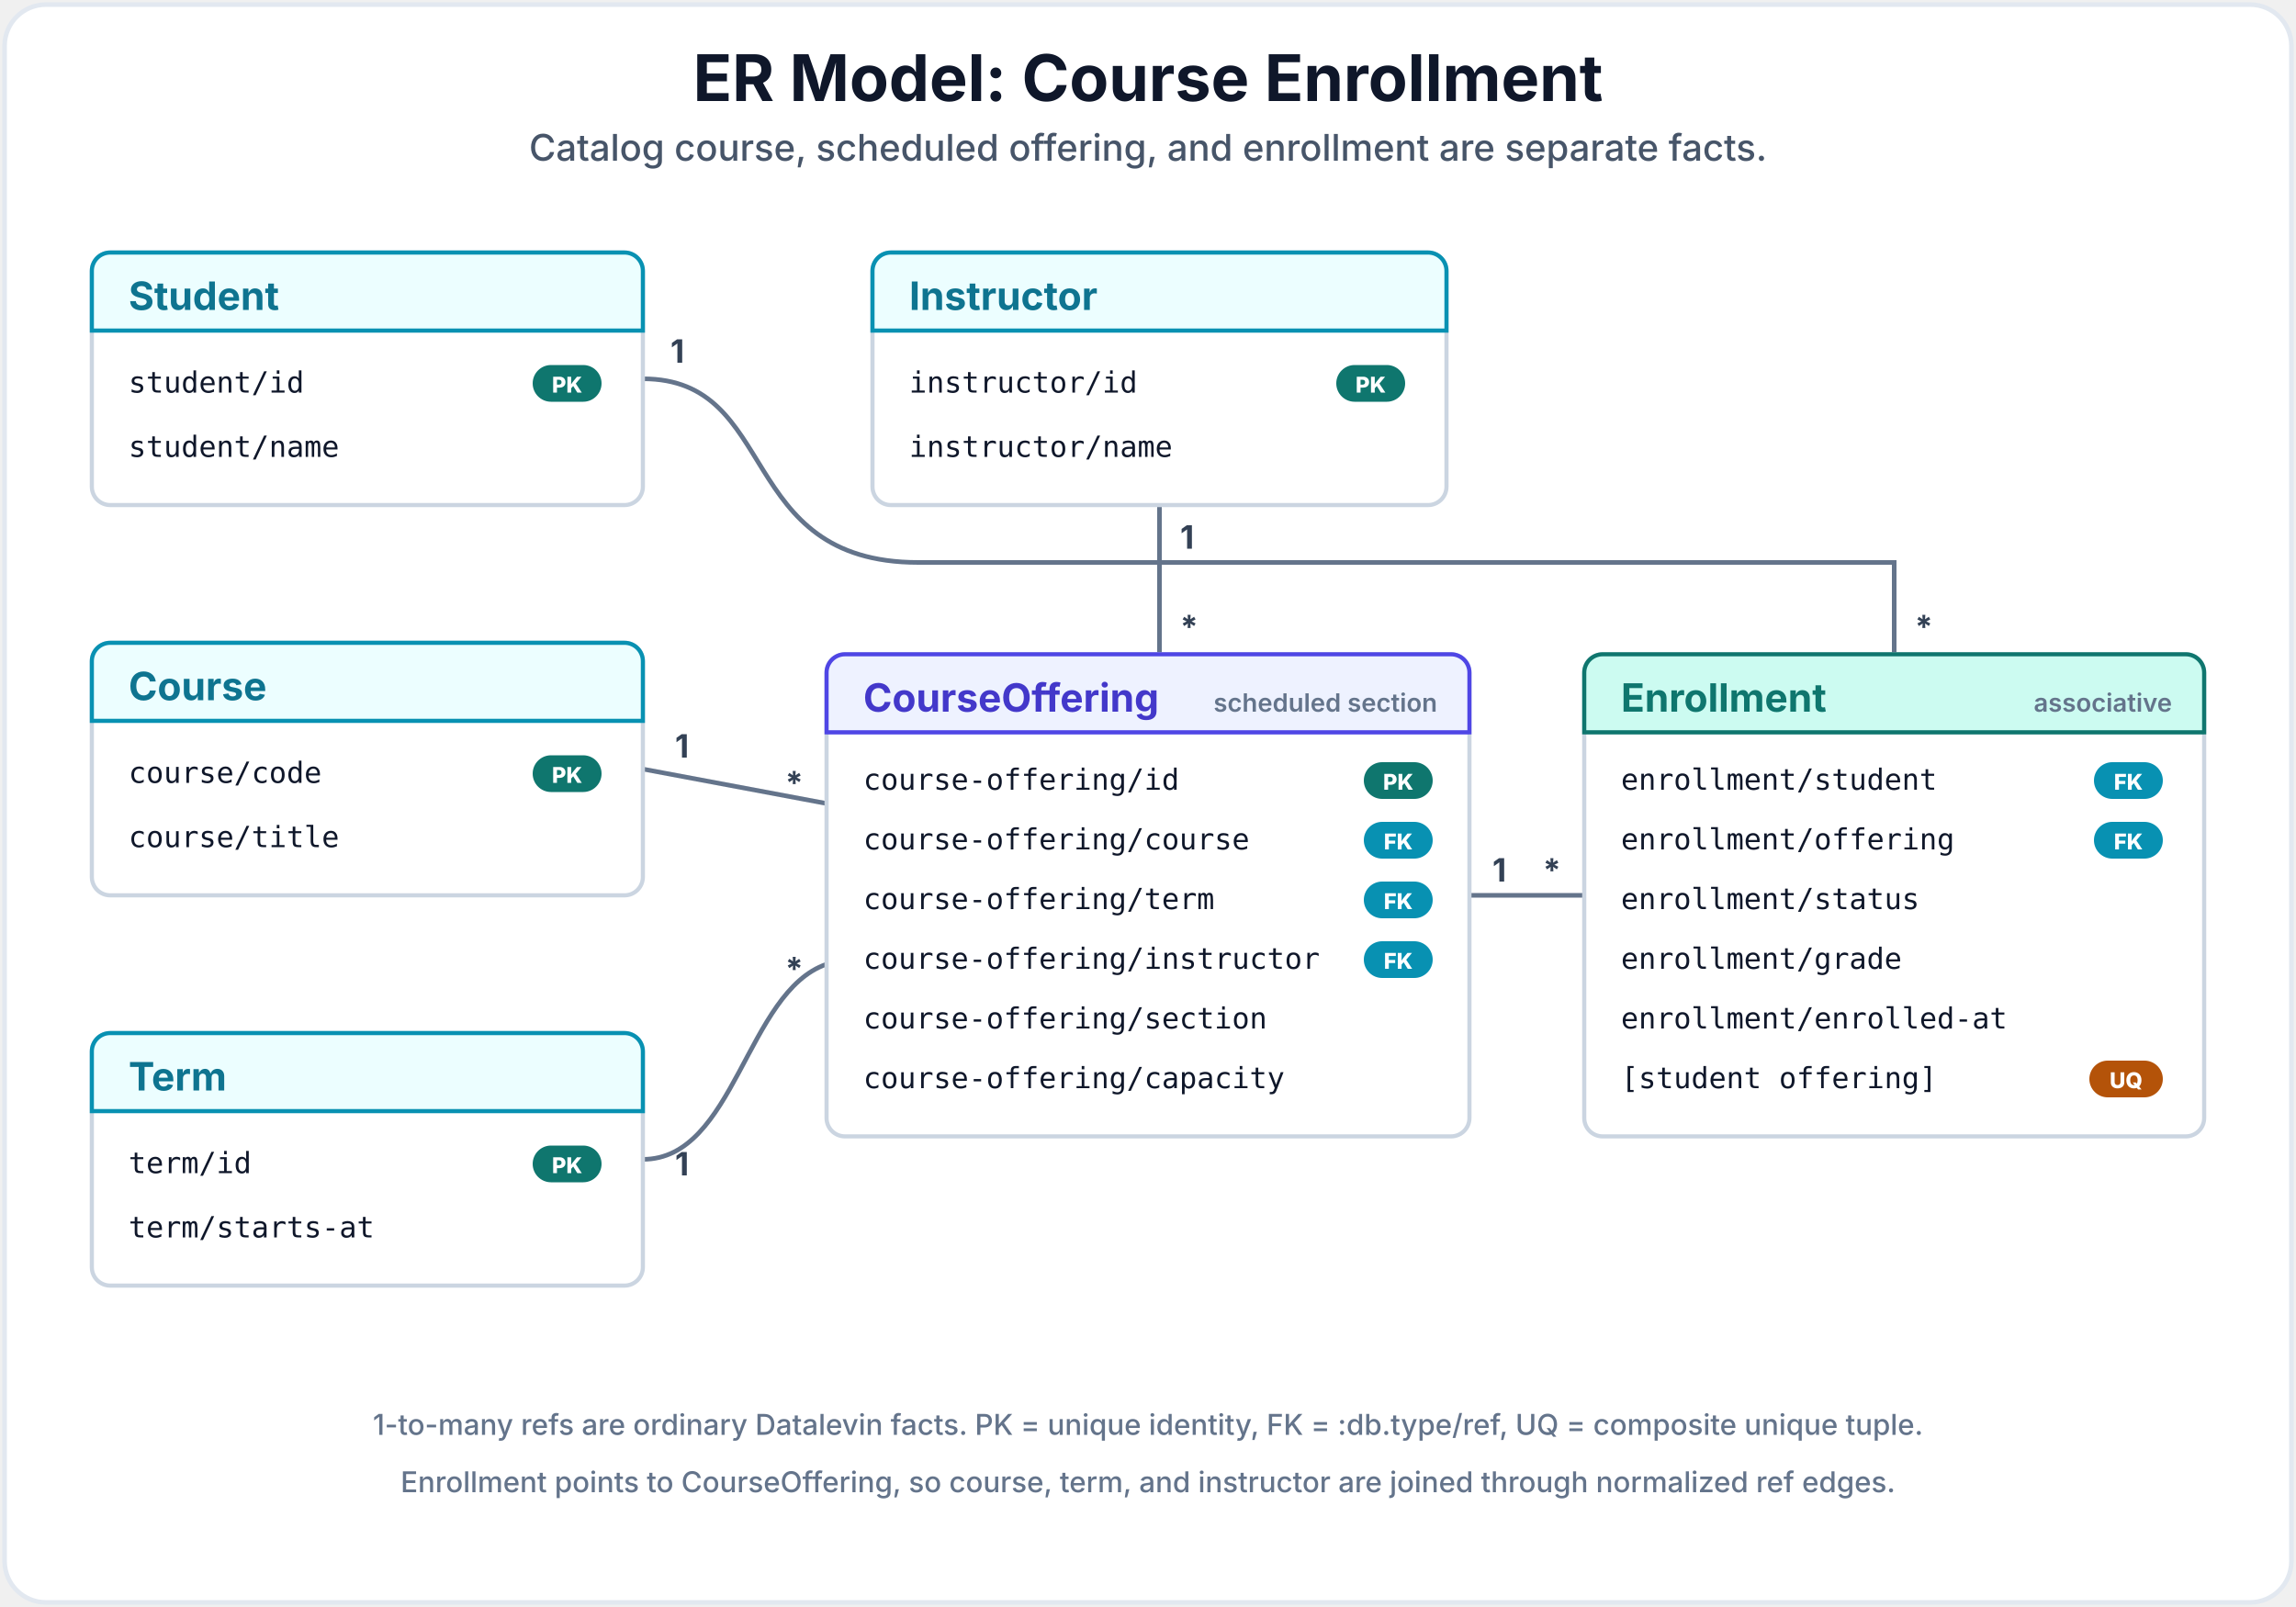
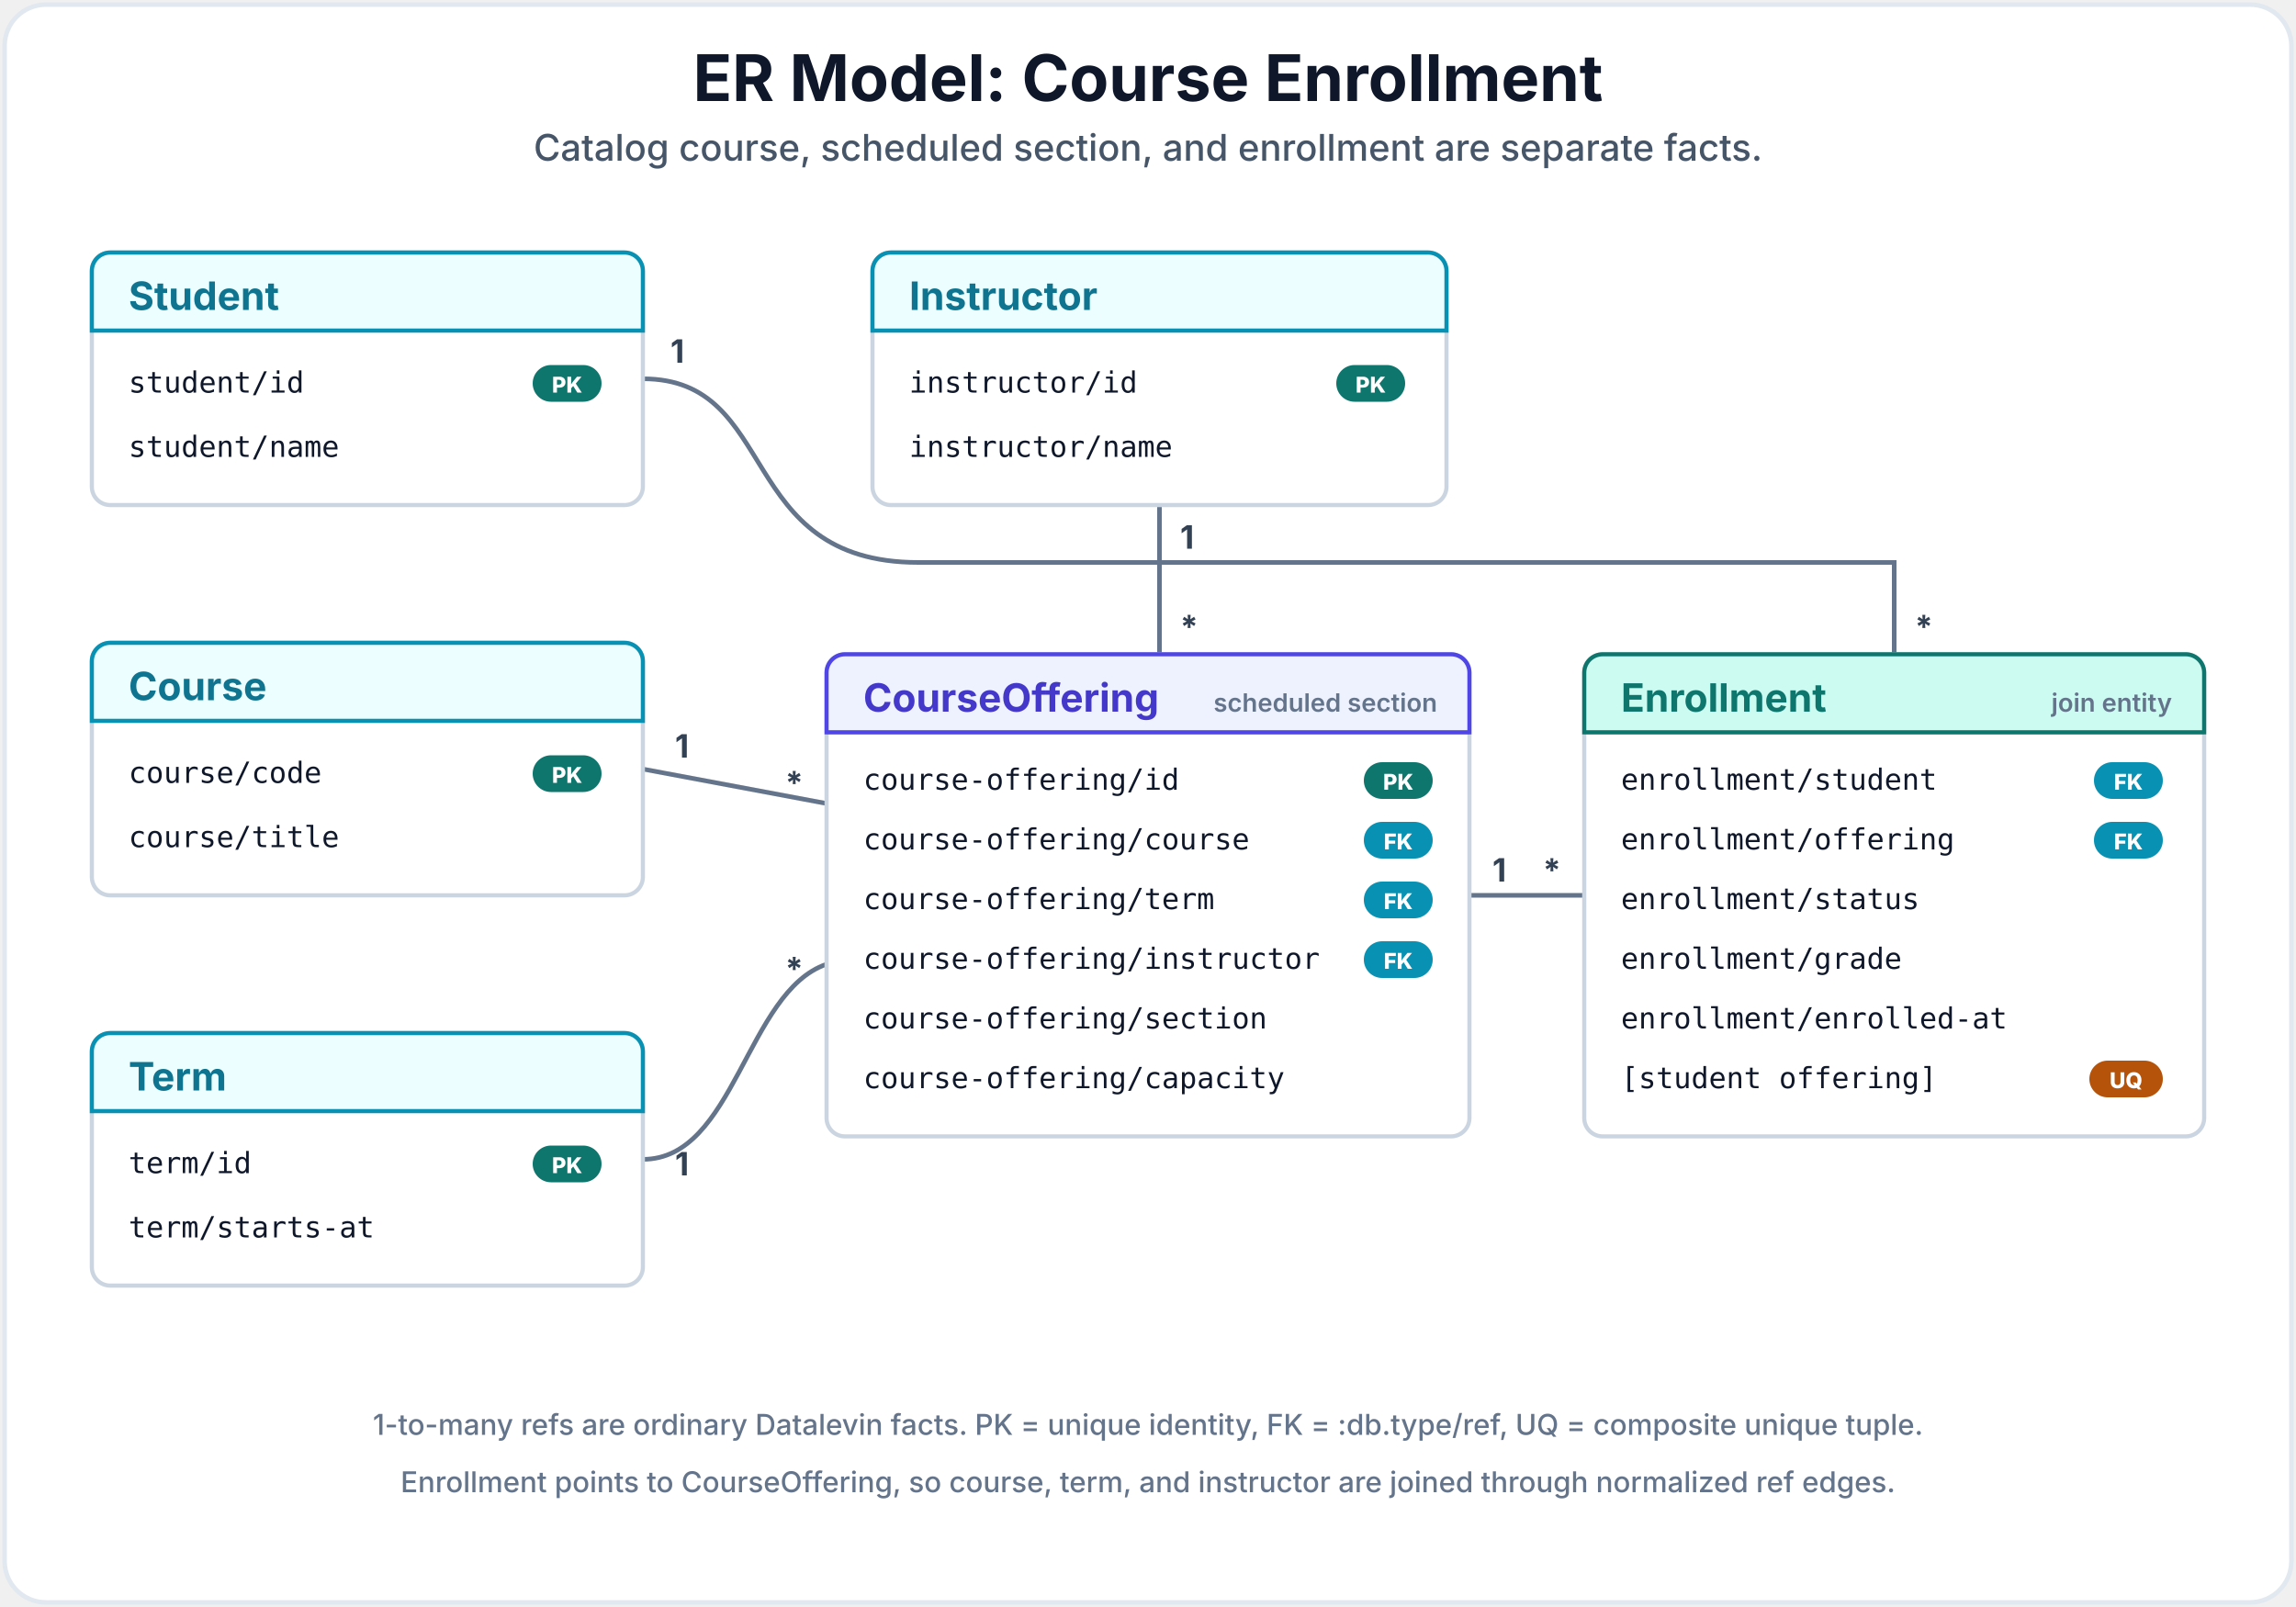
<svg xmlns="http://www.w3.org/2000/svg" width="1000" height="700" viewBox="0 0 1000 700" role="img" aria-labelledby="title desc">
  <defs>
    <style>
      .card { fill: #ffffff; stroke: #e2e8f0; stroke-width: 2; }
      .body { fill: #ffffff; stroke: #cbd5e1; stroke-width: 1.8; }
      .head-strong { fill: #ecfeff; stroke: #0891b2; stroke-width: 1.8; }
      .head-context { fill: #eef2ff; stroke: #4f46e5; stroke-width: 1.8; }
      .head-assoc { fill: #ccfbf1; stroke: #0f766e; stroke-width: 1.8; }
      .divider-strong { stroke: #0891b2; stroke-width: 1.4; }
      .divider-context { stroke: #4f46e5; stroke-width: 1.4; }
      .divider-assoc { stroke: #0f766e; stroke-width: 1.4; }
      .rel { fill: none; stroke: #64748b; stroke-width: 2; }
      .title { fill: #0f172a; font-family: Inter, ui-sans-serif, system-ui, -apple-system, "Segoe UI", sans-serif; font-size: 28px; font-weight: 720; }
      .caption { fill: #475569; font-family: Inter, ui-sans-serif, system-ui, -apple-system, "Segoe UI", sans-serif; font-size: 16px; font-weight: 450; }
      .entity-strong { fill: #0e7490; font-family: Inter, ui-sans-serif, system-ui, -apple-system, "Segoe UI", sans-serif; font-size: 17px; font-weight: 720; }
      .entity-context { fill: #4338ca; font-family: Inter, ui-sans-serif, system-ui, -apple-system, "Segoe UI", sans-serif; font-size: 17px; font-weight: 720; }
      .entity-assoc { fill: #0f766e; font-family: Inter, ui-sans-serif, system-ui, -apple-system, "Segoe UI", sans-serif; font-size: 17px; font-weight: 720; }
      .stereo { fill: #64748b; font-family: Inter, ui-sans-serif, system-ui, -apple-system, "Segoe UI", sans-serif; font-size: 11px; font-weight: 600; }
      .attr { fill: #0f172a; font-family: "IBM Plex Mono", ui-monospace, "SFMono-Regular", Menlo, Consolas, monospace; font-size: 12.7px; font-weight: 450; }
      .cardinality { fill: #334155; font-family: Inter, ui-sans-serif, system-ui, -apple-system, "Segoe UI", sans-serif; font-size: 14px; font-weight: 720; }
      .pk { fill: #0f766e; }
      .fk { fill: #0891b2; }
      .uq { fill: #b45309; }
      .tag { fill: #ffffff; font-family: Inter, ui-sans-serif, system-ui, -apple-system, "Segoe UI", sans-serif; font-size: 9.5px; font-weight: 760; }
      .legend { fill: #64748b; font-family: Inter, ui-sans-serif, system-ui, -apple-system, "Segoe UI", sans-serif; font-size: 12.5px; font-weight: 450; }
    </style>
  </defs>
  <rect class="card" x="2" y="2" width="996" height="696" rx="18" />
  <text class="title" x="500" y="44" text-anchor="middle">ER Model: Course Enrollment</text>
-   <text class="caption" x="500" y="70" text-anchor="middle">Catalog course, scheduled offering, and enrollment are separate facts.</text>
+   <text class="caption" x="500" y="70" text-anchor="middle">Catalog course, scheduled section, and enrollment are separate facts.</text>
  <path class="rel" d="M280 165 C340 165 320 245 400 245 H825 V285" />
  <path class="rel" d="M280 335 L360 350" />
  <path class="rel" d="M280 505 C320 505 325 432 360 420" />
  <path class="rel" d="M505 220 L505 285" />
  <path class="rel" d="M640 390 L690 390" />
  <text class="cardinality" x="292" y="158">1</text>
  <text class="cardinality" x="834" y="278">*</text>
  <text class="cardinality" x="294" y="330">1</text>
  <text class="cardinality" x="342" y="346">*</text>
  <text class="cardinality" x="294" y="512">1</text>
  <text class="cardinality" x="342" y="427">*</text>
  <text class="cardinality" x="514" y="239">1</text>
  <text class="cardinality" x="514" y="278">*</text>
  <text class="cardinality" x="650" y="384">1</text>
  <text class="cardinality" x="672" y="384">*</text>
  <rect class="body" x="40" y="110" width="240" height="110" rx="8" />
  <path class="head-strong" d="M40 118 a8 8 0 0 1 8 -8 h224 a8 8 0 0 1 8 8 v26 h-240 z" />
  <text class="entity-strong" x="56" y="135">Student</text>
  <line class="divider-strong" x1="40" y1="144" x2="280" y2="144" />
  <text class="attr" x="56" y="171">student/id</text>
  <rect class="pk" x="232" y="159" width="30" height="16" rx="8" />
  <text class="tag" x="247" y="171" text-anchor="middle">PK</text>
  <text class="attr" x="56" y="199">student/name</text>
  <rect class="body" x="40" y="280" width="240" height="110" rx="8" />
  <path class="head-strong" d="M40 288 a8 8 0 0 1 8 -8 h224 a8 8 0 0 1 8 8 v26 h-240 z" />
  <text class="entity-strong" x="56" y="305">Course</text>
  <line class="divider-strong" x1="40" y1="314" x2="280" y2="314" />
  <text class="attr" x="56" y="341">course/code</text>
  <rect class="pk" x="232" y="329" width="30" height="16" rx="8" />
  <text class="tag" x="247" y="341" text-anchor="middle">PK</text>
  <text class="attr" x="56" y="369">course/title</text>
  <rect class="body" x="40" y="450" width="240" height="110" rx="8" />
  <path class="head-strong" d="M40 458 a8 8 0 0 1 8 -8 h224 a8 8 0 0 1 8 8 v26 h-240 z" />
  <text class="entity-strong" x="56" y="475">Term</text>
  <line class="divider-strong" x1="40" y1="484" x2="280" y2="484" />
  <text class="attr" x="56" y="511">term/id</text>
  <rect class="pk" x="232" y="499" width="30" height="16" rx="8" />
  <text class="tag" x="247" y="511" text-anchor="middle">PK</text>
  <text class="attr" x="56" y="539">term/starts-at</text>
  <rect class="body" x="380" y="110" width="250" height="110" rx="8" />
  <path class="head-strong" d="M380 118 a8 8 0 0 1 8 -8 h234 a8 8 0 0 1 8 8 v26 h-250 z" />
  <text class="entity-strong" x="396" y="135">Instructor</text>
  <line class="divider-strong" x1="380" y1="144" x2="630" y2="144" />
  <text class="attr" x="396" y="171">instructor/id</text>
  <rect class="pk" x="582" y="159" width="30" height="16" rx="8" />
  <text class="tag" x="597" y="171" text-anchor="middle">PK</text>
  <text class="attr" x="396" y="199">instructor/name</text>
  <rect class="body" x="360" y="285" width="280" height="210" rx="8" />
  <path class="head-context" d="M360 293 a8 8 0 0 1 8 -8 h264 a8 8 0 0 1 8 8 v26 h-280 z" />
  <text class="entity-context" x="376" y="310">CourseOffering</text>
  <text class="stereo" x="626" y="310" text-anchor="end">scheduled section</text>
  <line class="divider-context" x1="360" y1="319" x2="640" y2="319" />
  <text class="attr" x="376" y="344">course-offering/id</text>
  <rect class="pk" x="594" y="332" width="30" height="16" rx="8" />
  <text class="tag" x="609" y="344" text-anchor="middle">PK</text>
  <text class="attr" x="376" y="370">course-offering/course</text>
  <rect class="fk" x="594" y="358" width="30" height="16" rx="8" />
  <text class="tag" x="609" y="370" text-anchor="middle">FK</text>
  <text class="attr" x="376" y="396">course-offering/term</text>
  <rect class="fk" x="594" y="384" width="30" height="16" rx="8" />
  <text class="tag" x="609" y="396" text-anchor="middle">FK</text>
  <text class="attr" x="376" y="422">course-offering/instructor</text>
  <rect class="fk" x="594" y="410" width="30" height="16" rx="8" />
  <text class="tag" x="609" y="422" text-anchor="middle">FK</text>
  <text class="attr" x="376" y="448">course-offering/section</text>
  <text class="attr" x="376" y="474">course-offering/capacity</text>
  <rect class="body" x="690" y="285" width="270" height="210" rx="8" />
  <path class="head-assoc" d="M690 293 a8 8 0 0 1 8 -8 h254 a8 8 0 0 1 8 8 v26 h-270 z" />
  <text class="entity-assoc" x="706" y="310">Enrollment</text>
-   <text class="stereo" x="946" y="310" text-anchor="end">associative</text>
+   <text class="stereo" x="946" y="310" text-anchor="end">join entity</text>
  <line class="divider-assoc" x1="690" y1="319" x2="960" y2="319" />
  <text class="attr" x="706" y="344">enrollment/student</text>
  <rect class="fk" x="912" y="332" width="30" height="16" rx="8" />
  <text class="tag" x="927" y="344" text-anchor="middle">FK</text>
  <text class="attr" x="706" y="370">enrollment/offering</text>
  <rect class="fk" x="912" y="358" width="30" height="16" rx="8" />
  <text class="tag" x="927" y="370" text-anchor="middle">FK</text>
  <text class="attr" x="706" y="396">enrollment/status</text>
  <text class="attr" x="706" y="422">enrollment/grade</text>
  <text class="attr" x="706" y="448">enrollment/enrolled-at</text>
  <text class="attr" x="706" y="474">[student offering]</text>
  <rect class="uq" x="910" y="462" width="32" height="16" rx="8" />
  <text class="tag" x="926" y="474" text-anchor="middle">UQ</text>
  <text class="legend" x="500" y="625" text-anchor="middle">1-to-many refs are ordinary Datalevin facts. PK = unique identity, FK = :db.type/ref, UQ = composite unique tuple.</text>
  <text class="legend" x="500" y="650" text-anchor="middle">Enrollment points to CourseOffering, so course, term, and instructor are joined through normalized ref edges.</text>
</svg>
